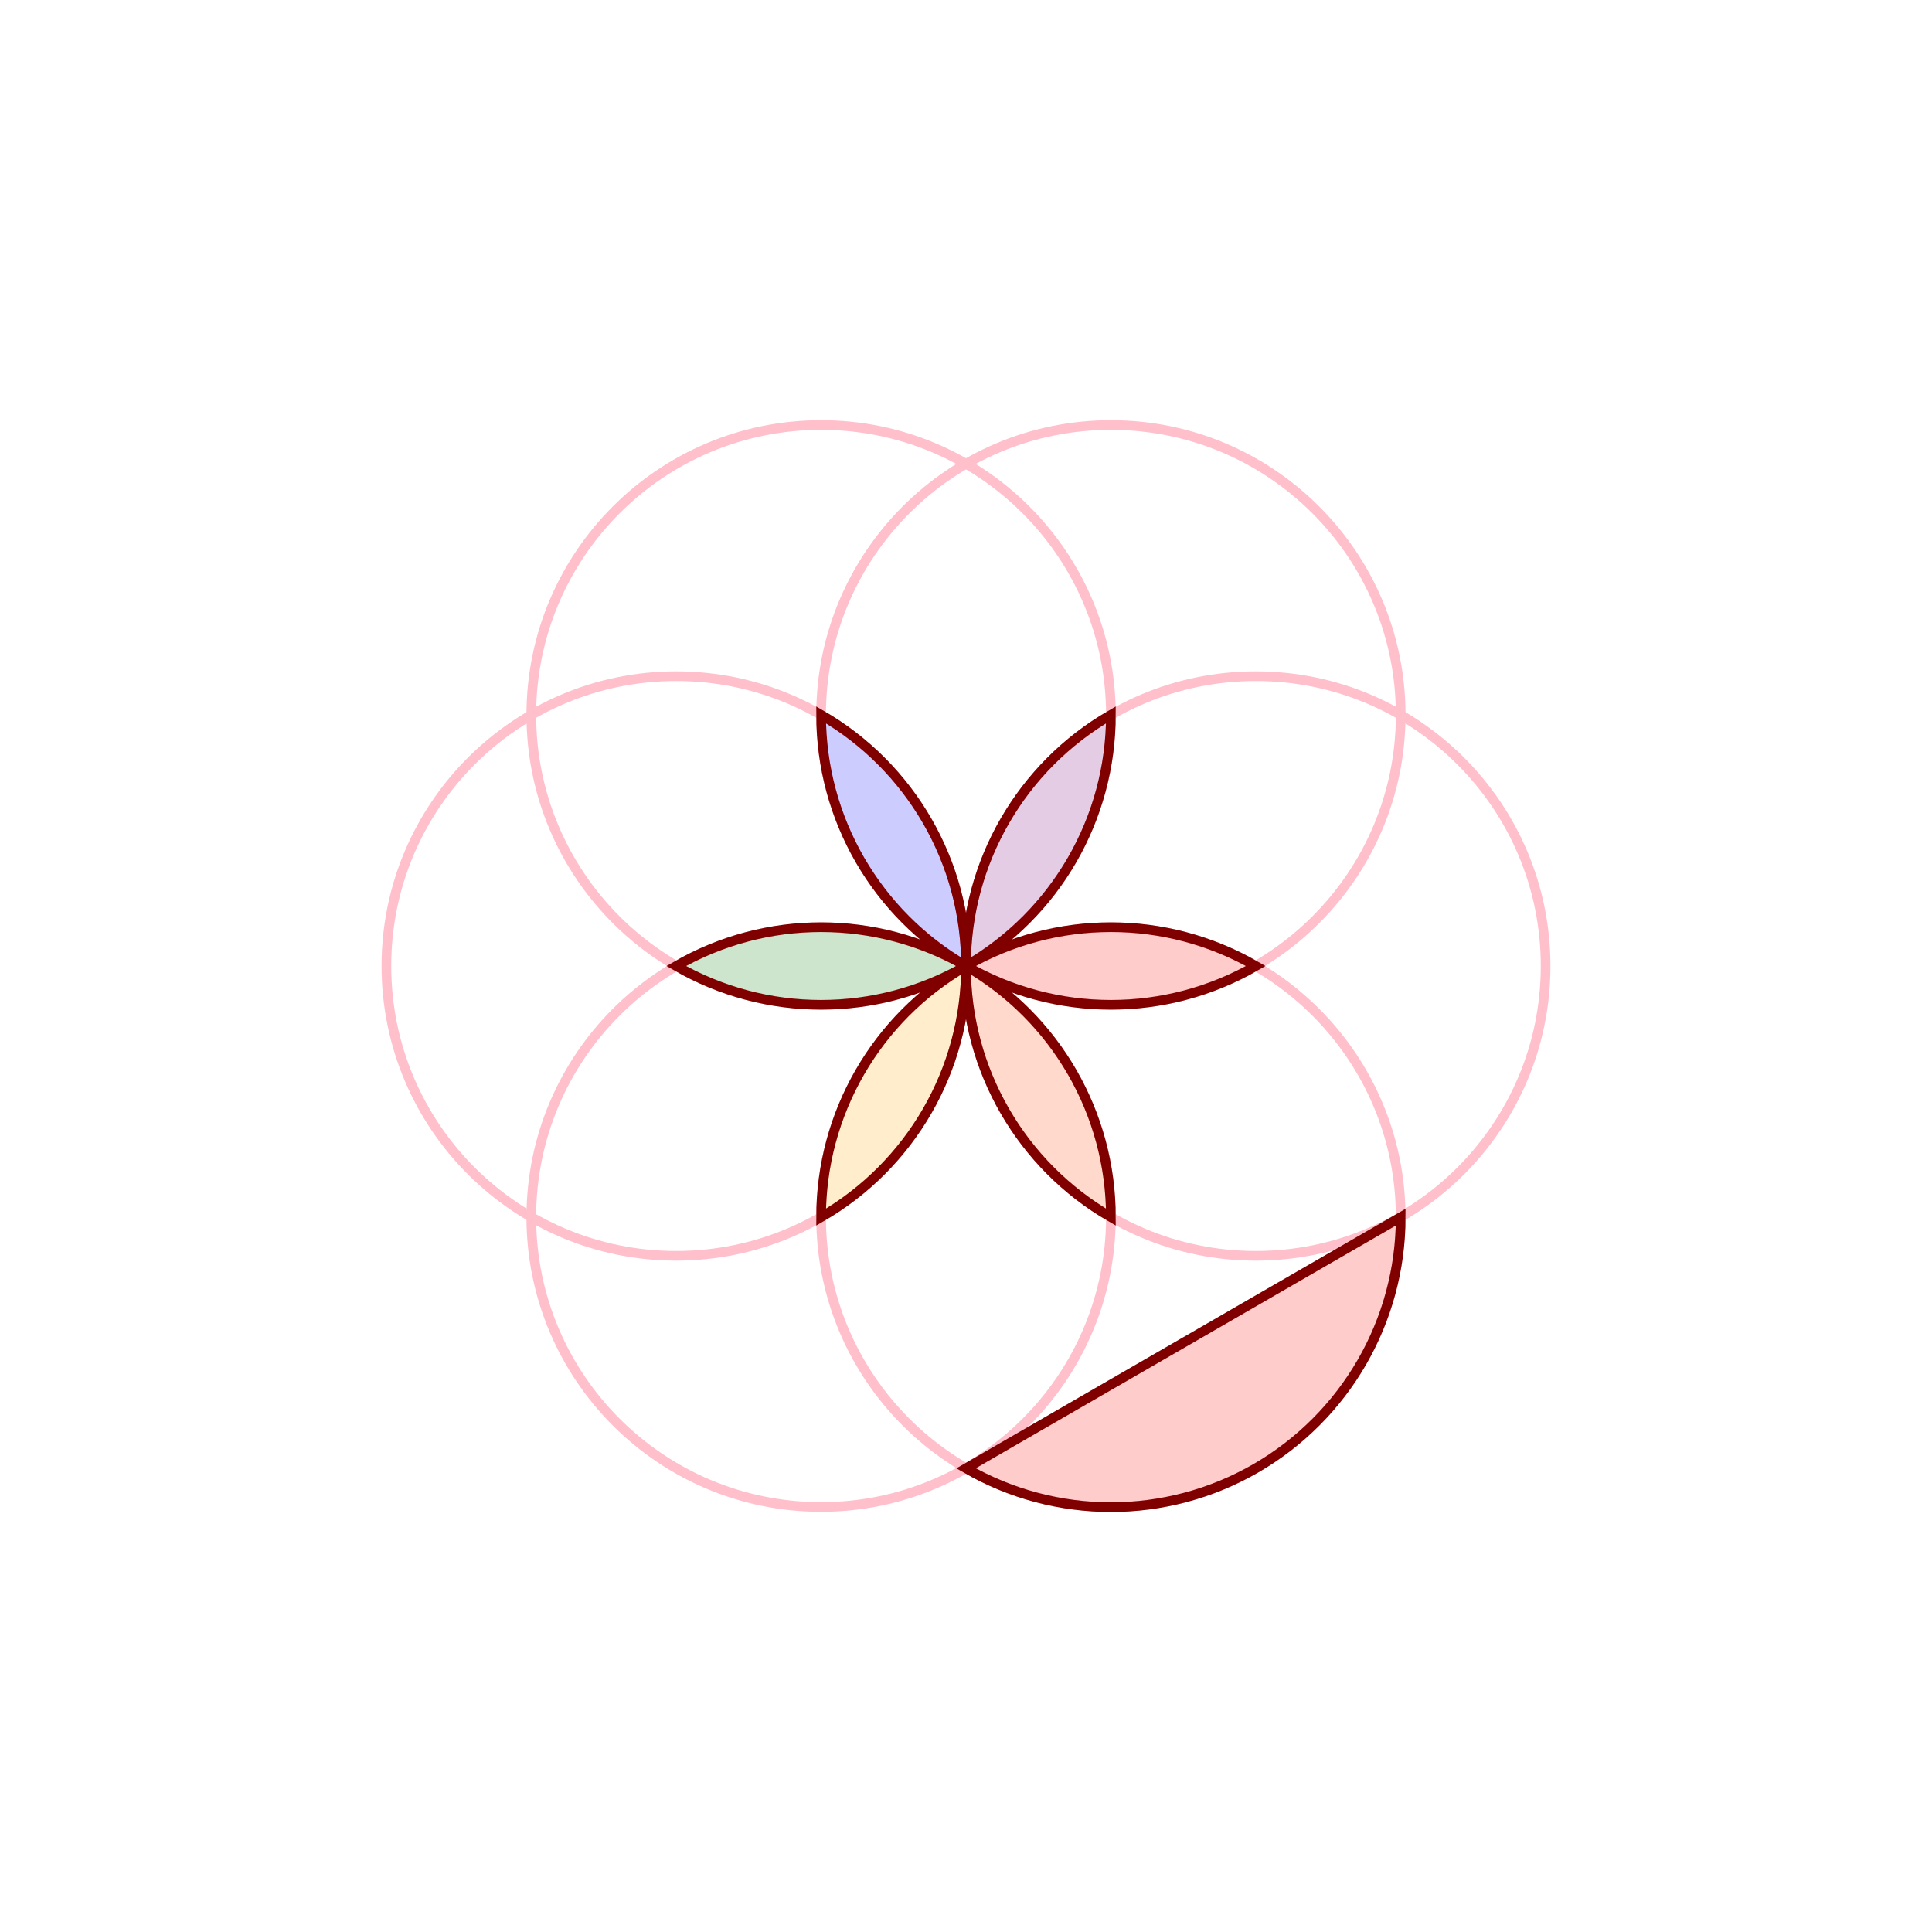
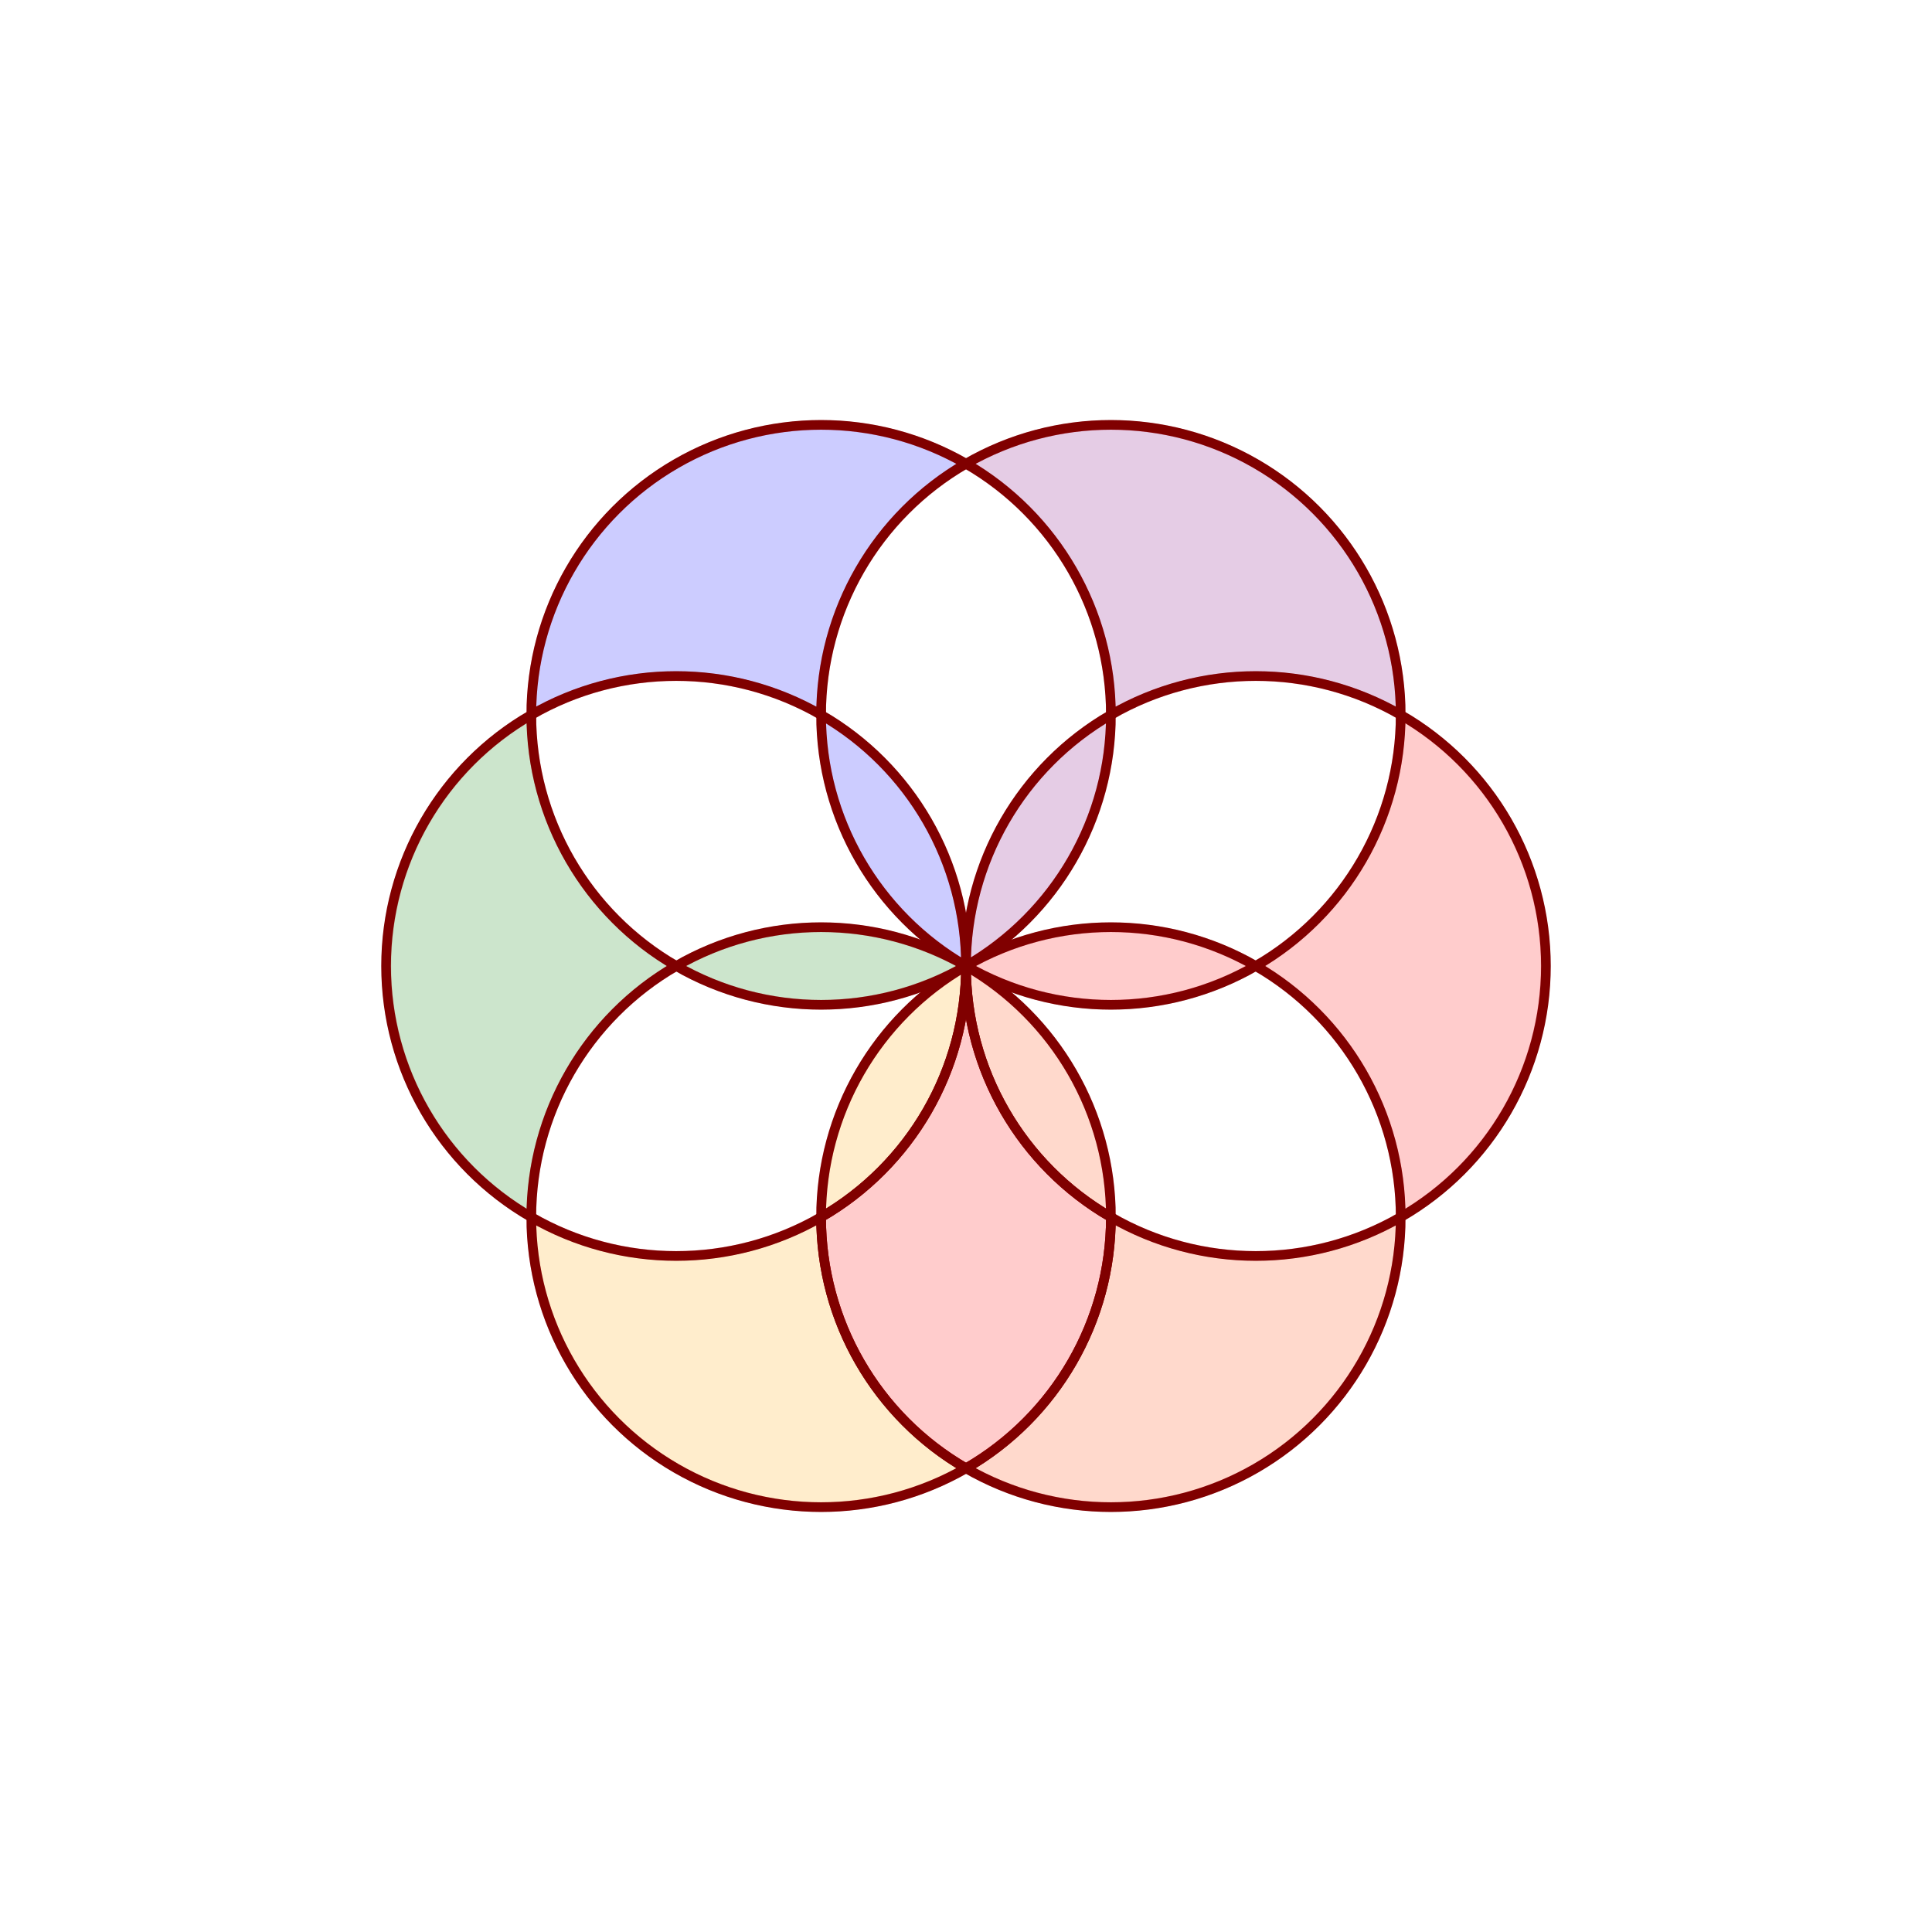
<svg xmlns="http://www.w3.org/2000/svg" version="1.1" width="400" height="400" viewBox="-100,-100 200,200">
  <style type="text/css">
	svg { border: solid 4px red; }
	OLD {
		fill: red;
		transform-origin: center;
	}
	circle {
		r: 30px;
	}
	* {
		stroke-width: 1px;
		stroke: maroon;
		fill: pink;
		fill-opacity: 0.2;
	}
	g#rosace &gt;* {
		stroke: pink;
		fill: none;
	}
	.a { fill: red; }
	.b { fill: orangered; }
	.c { fill: orange; }
	.d { fill: green; }
	.e { fill: blue; }
	.f { fill: purple; }
	/*
	.devt.a, .devt.d, .fond.a, .fond.d { fill: red; }
	.devt.b, .devt.e, .fond.b, .fond.e { fill: blue; }
	.devt.c, .devt.f, .fond.c, .fond.f { fill: orange; }
	.mlie.a, .mlie.d { fill: green; }
	.mlie.b, .mlie.e { fill: orangered; }
	.mlie.c, .mlie.f { fill: purple; }
	*/
</style>
  <defs>
    <circle class="fond d" cx="-15" cy="26" />
    <circle class="fond e" cx="15" cy="-26" />
    <circle class="fond a" cx="-15" cy="-26" />
  </defs>
  <g id="rosace">
    <circle class="fond a" cx="30" cy="0" />
    <circle class="fond b" cx="15" cy="26" />
    <circle class="fond c" cx="-15" cy="26" />
    <circle class="fond d" cx="-30" cy="0" />
    <circle class="fond e" cx="-15" cy="-26" />
    <circle class="fond f" cx="15" cy="-26" />
  </g>
-   <path class="devt a" d="m 0,0 a 30,30 0 0,1 30,0 a 30,30 0 0,1 -30,0 z" />
-   <path class="devt b" d="m 0,0 a 30,30 0 0,1 15,26 a 30,30 0 0,1 -15,-26 z" />
-   <path class="devt c" d="m 0,0 a 30,30 0 0,1 -15,26 a 30,30 0 0,1 15,-26 z" />
-   <path class="devt d" d="m 0,0 a 30,30 0 0,1 -30,0 a 30,30 0 0,1 30,0 z" />
-   <path class="devt e" d="m 0,0 a 30,30 0 0,1 -15,-26 a 30,30 0 0,1 15,26 z" />
-   <path class="devt f" d="m 0,0 a 30,30 0 0,1 15,-26 a 30,30 0 0,1 -15,26 z" />
-   <path class="extr a" d="m 0,52 a 30,30 0 0,0 45,-26 z" />
+   <path class="devt a" d="m 0,0  a 30,30 0 0,0 30,0  a 30,30 0 0,0 -30,0" />
+   <path class="devt b" d="m 0,0  a 30,30 0 0,0 15,26  a 30,30 0 0,0 -15,-26" />
+   <path class="devt c" d="m 0,0  a 30,30 0 0,0 -15,26 a 30,30 0 0,0 15,-26" />
+   <path class="devt d" d="m 0,0  a 30,30 0 0,0 -30,0  a 30,30 0 0,0 30,0" />
+   <path class="devt e" d="m 0,0  a 30,30 0 0,0 -15,-26 a 30,30 0 0,0 15,26" />
+   <path class="devt f" d="m 0,0  a 30,30 0 0,0 15,-26 a 30,30 0 0,0 -15,26" />
+   <path class="extr a" d="m 45,26  a 30,30 0 0,0 0,-52  a 30,30 0 0,1 -15,26 a 30,30 0 0,1 15,26" />
+   <path class="extr b" d="m 0,52  a 30,30 0 0,0 45,-26 a 30,30 0 0,1 -30,0  a 30,30 0 0,1 -15,26" />
+   <path class="extr c" d="m 0,52  a 30,30 0 0,1 -45,-26 a 30,30 0 0,0 30,0  a 30,30 0 0,0 15,26" />
+   <path class="extr d" d="m -45,26 a 30,30 0 0,1 0,-52  a 30,30 0 0,0 15,26  a 30,30 0 0,0 -15,26" />
+   <path class="extr e" d="m 0,-52  a 30,30 0 0,0 -45,26 a 30,30 0 0,1 30,0  a 30,30 0 0,1 15,-26" />
+   <path class="extr f" d="m 0,-52  a 30,30 0 0,1 45,26  a 30,30 0 0,0 -30,0  a 30,30 0 0,0 -15,-26" />
+   <path class="mili a" d="m 0,0  a 30,30 0 0,0 15,26  a 30,30 0 0,1 -15,26 a 30,30 0 0,1 -15,-26 a 30,30 0 0,0 15,-26" />
</svg>
